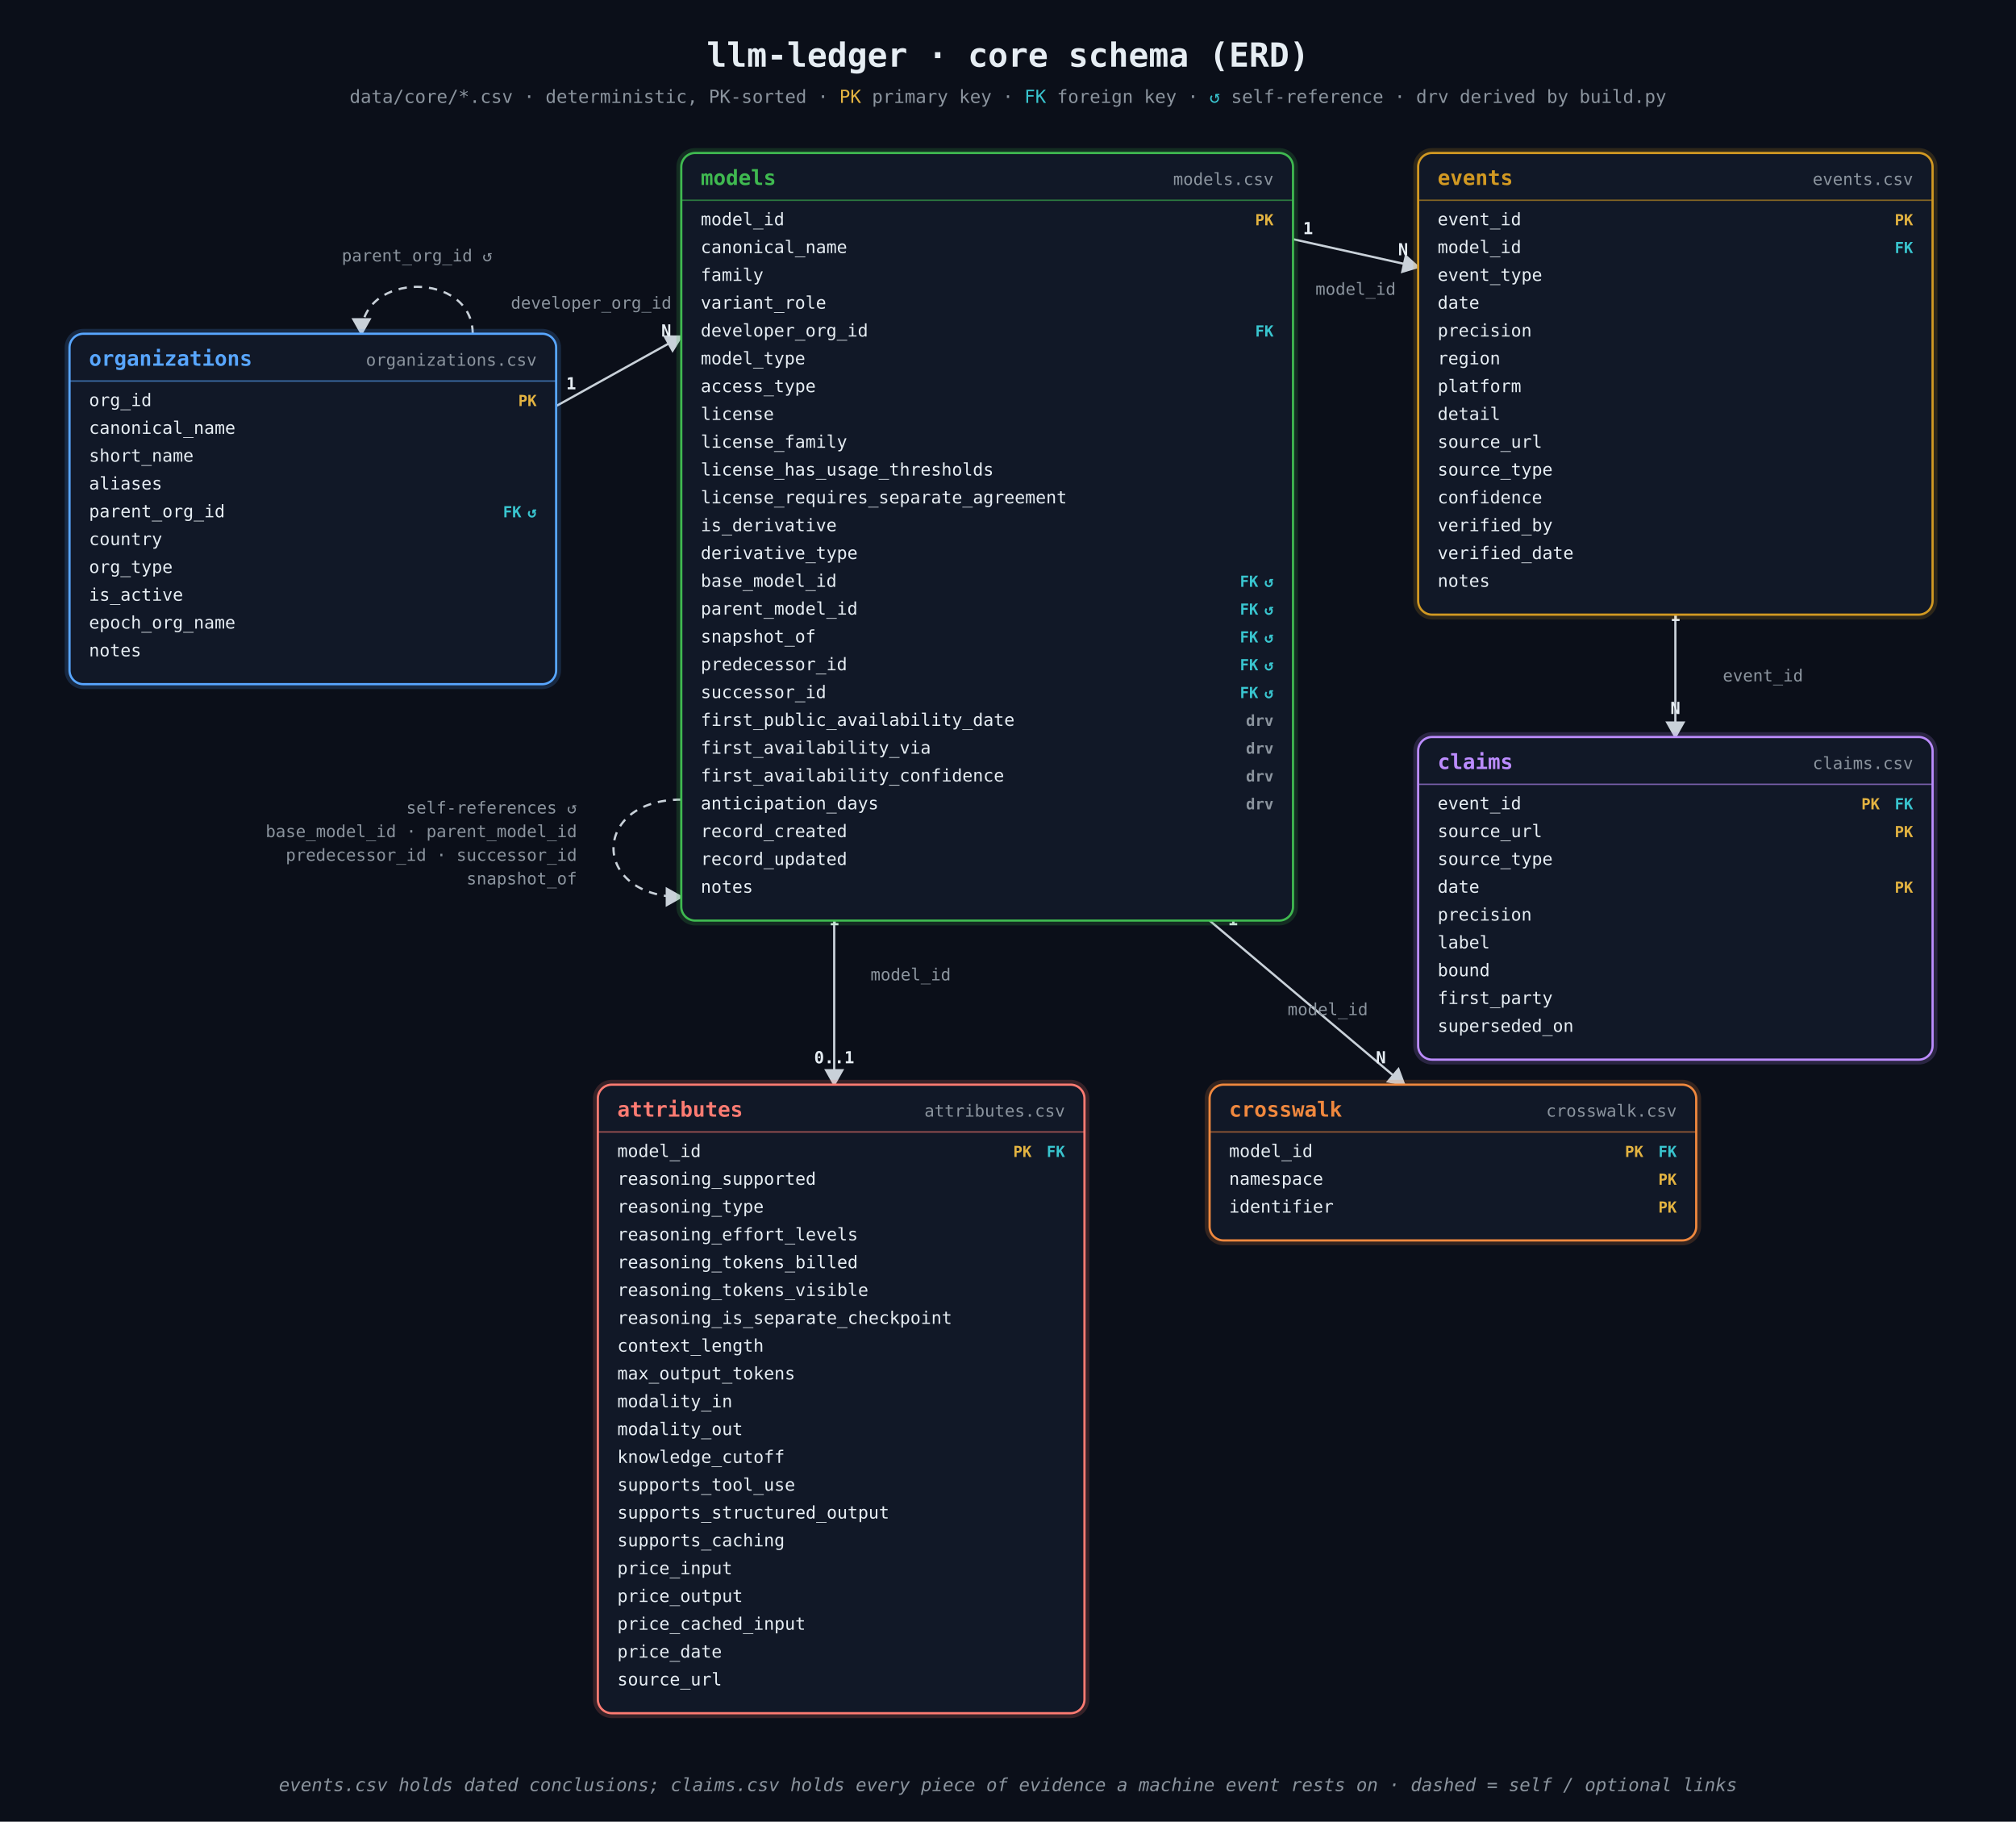
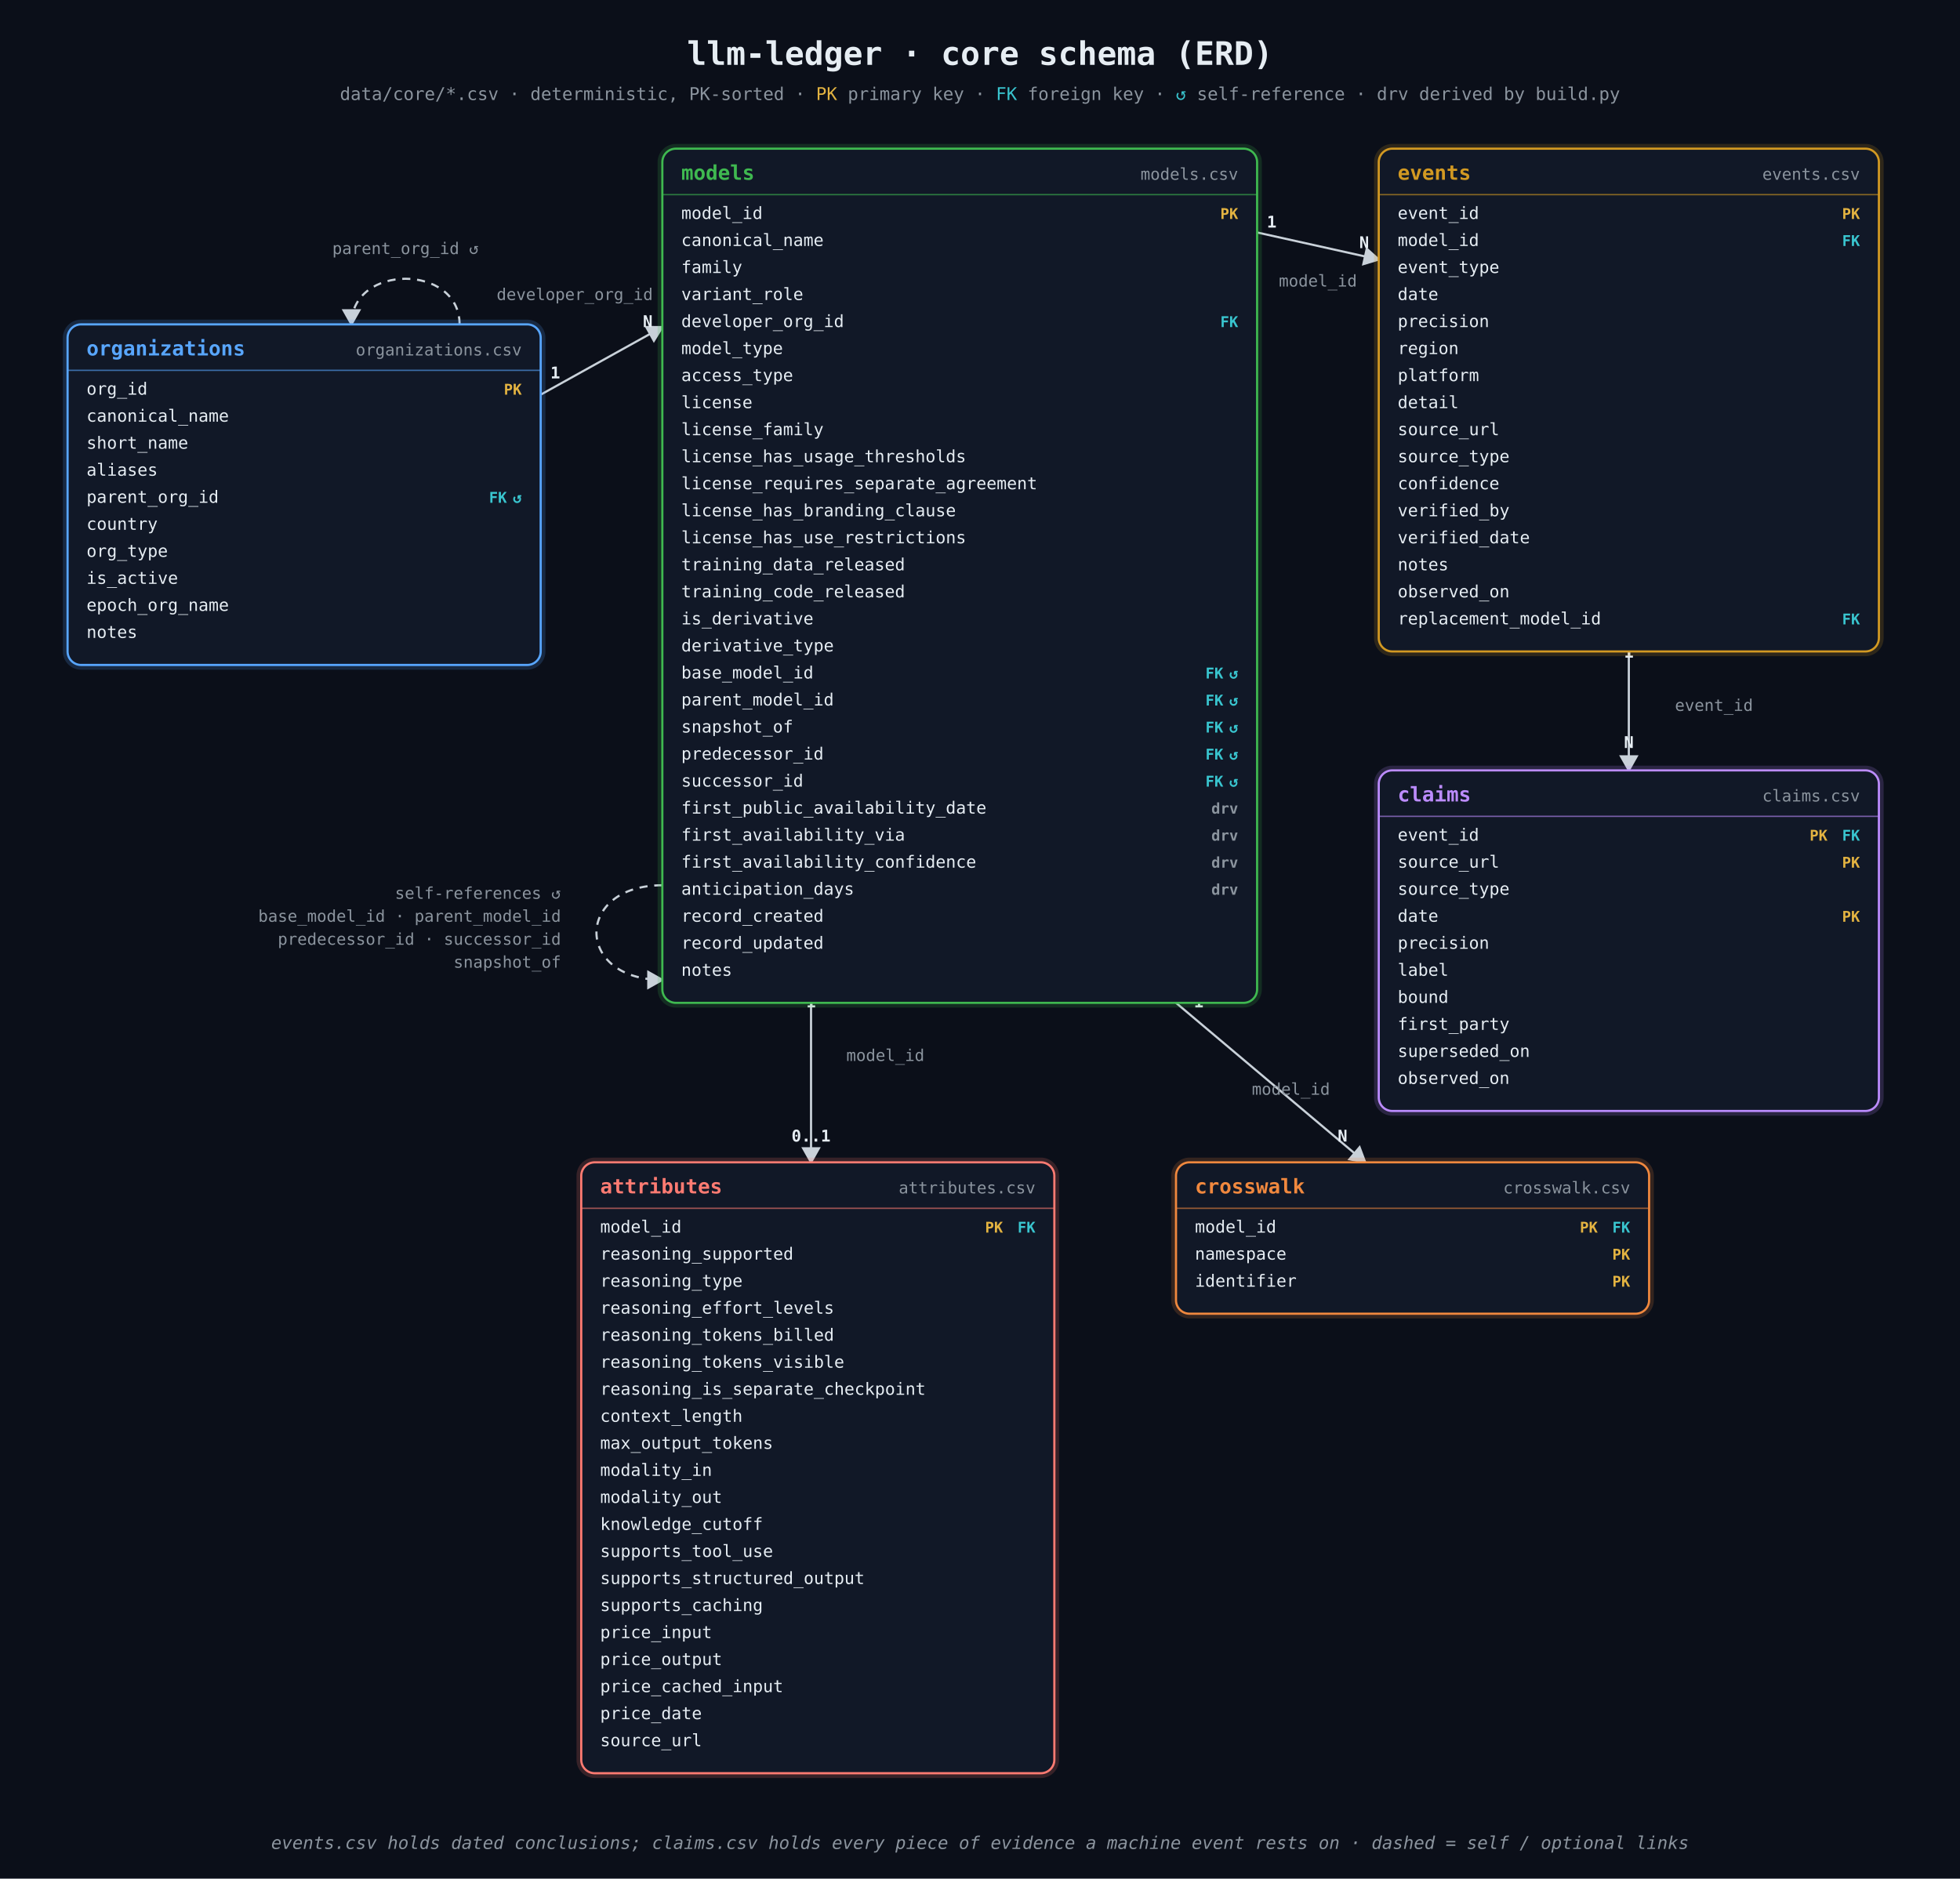
- <svg xmlns="http://www.w3.org/2000/svg" width="1450" height="1310" viewBox="0 0 1450 1310" font-family="ui-monospace, SFMono-Regular, Menlo, Consolas, monospace">
-   <rect width="1450" height="1310" fill="#0b0f19" />
+ <svg xmlns="http://www.w3.org/2000/svg" width="1450" height="1390" viewBox="0 0 1450 1390" font-family="ui-monospace, SFMono-Regular, Menlo, Consolas, monospace">
+   <rect width="1450" height="1390" fill="#0b0f19" />
  <defs>
    <marker id="arr" markerWidth="9" markerHeight="9" refX="7" refY="4.5" orient="auto">
      <path d="M0,0 L8,4.5 L0,9 z" fill="#c9d1d9" />
    </marker>
  </defs>
  <text x="725.0" y="48" text-anchor="middle" fill="#e6edf3" font-size="24" font-weight="bold">llm-ledger · core schema (ERD)</text>
  <text x="725.0" y="74" text-anchor="middle" fill="#8b949e" font-size="13">data/core/*.csv · deterministic, PK-sorted · <tspan fill="#e3b341">PK</tspan> primary key · <tspan fill="#39c5cf">FK</tspan> foreign key · <tspan fill="#39c5cf">↺</tspan> self-reference · <tspan fill="#8b949e">drv</tspan> derived by build.py</text>
  <line x1="400" y1="292" x2="490" y2="242" stroke="#c9d1d9" stroke-width="1.6" marker-end="url(#arr)" />
  <text x="483" y="222" fill="#8b949e" font-size="12" text-anchor="end">developer_org_id</text>
  <text x="410.8" y="280.0" fill="#e6edf3" font-size="12" font-weight="bold" text-anchor="middle">1</text>
  <text x="479.2" y="242.0" fill="#e6edf3" font-size="12" font-weight="bold" text-anchor="middle">N</text>
  <line x1="930" y1="172" x2="1020" y2="192" stroke="#c9d1d9" stroke-width="1.6" marker-end="url(#arr)" />
  <text x="975" y="212" fill="#8b949e" font-size="12" text-anchor="middle">model_id</text>
  <text x="940.8" y="168.4" fill="#e6edf3" font-size="12" font-weight="bold" text-anchor="middle">1</text>
  <text x="1009.2" y="183.6" fill="#e6edf3" font-size="12" font-weight="bold" text-anchor="middle">N</text>
-   <line x1="1205" y1="442" x2="1205" y2="530" stroke="#c9d1d9" stroke-width="1.6" marker-end="url(#arr)" />
-   <text x="1268" y="490" fill="#8b949e" font-size="12" text-anchor="middle">event_id</text>
-   <text x="1205.0" y="446.56" fill="#e6edf3" font-size="12" font-weight="bold" text-anchor="middle">1</text>
-   <text x="1205.0" y="513.44" fill="#e6edf3" font-size="12" font-weight="bold" text-anchor="middle">N</text>
-   <line x1="600" y1="662" x2="600" y2="780" stroke="#c9d1d9" stroke-width="1.6" marker-end="url(#arr)" />
-   <text x="655" y="705" fill="#8b949e" font-size="12" text-anchor="middle">model_id</text>
-   <text x="600.0" y="665.36" fill="#e6edf3" font-size="12" font-weight="bold" text-anchor="middle">1</text>
-   <text x="600.0" y="764.64" fill="#e6edf3" font-size="12" font-weight="bold" text-anchor="middle">0..1</text>
-   <line x1="870" y1="662" x2="1010" y2="780" stroke="#c9d1d9" stroke-width="1.6" marker-end="url(#arr)" />
-   <text x="955" y="730" fill="#8b949e" font-size="12" text-anchor="middle">model_id</text>
-   <text x="886.8" y="665.36" fill="#e6edf3" font-size="12" font-weight="bold" text-anchor="middle">1</text>
-   <text x="993.2" y="764.64" fill="#e6edf3" font-size="12" font-weight="bold" text-anchor="middle">N</text>
-   <path d="M 490,575 C 425,575 425,645 490,645" fill="none" stroke="#c9d1d9" stroke-width="1.6" stroke-dasharray="6 5" marker-end="url(#arr)" />
-   <text x="415" y="585" fill="#8b949e" font-size="12" text-anchor="end">self-references ↺</text>
-   <text x="415" y="602" fill="#8b949e" font-size="12" text-anchor="end">base_model_id · parent_model_id</text>
-   <text x="415" y="619" fill="#8b949e" font-size="12" text-anchor="end">predecessor_id · successor_id</text>
-   <text x="415" y="636" fill="#8b949e" font-size="12" text-anchor="end">snapshot_of</text>
+   <line x1="1205" y1="482" x2="1205" y2="570" stroke="#c9d1d9" stroke-width="1.6" marker-end="url(#arr)" />
+   <text x="1268" y="526" fill="#8b949e" font-size="12" text-anchor="middle">event_id</text>
+   <text x="1205.0" y="486.56" fill="#e6edf3" font-size="12" font-weight="bold" text-anchor="middle">1</text>
+   <text x="1205.0" y="553.44" fill="#e6edf3" font-size="12" font-weight="bold" text-anchor="middle">N</text>
+   <line x1="600" y1="742" x2="600" y2="860" stroke="#c9d1d9" stroke-width="1.6" marker-end="url(#arr)" />
+   <text x="655" y="785" fill="#8b949e" font-size="12" text-anchor="middle">model_id</text>
+   <text x="600.0" y="745.36" fill="#e6edf3" font-size="12" font-weight="bold" text-anchor="middle">1</text>
+   <text x="600.0" y="844.64" fill="#e6edf3" font-size="12" font-weight="bold" text-anchor="middle">0..1</text>
+   <line x1="870" y1="742" x2="1010" y2="860" stroke="#c9d1d9" stroke-width="1.6" marker-end="url(#arr)" />
+   <text x="955" y="810" fill="#8b949e" font-size="12" text-anchor="middle">model_id</text>
+   <text x="886.8" y="745.36" fill="#e6edf3" font-size="12" font-weight="bold" text-anchor="middle">1</text>
+   <text x="993.2" y="844.64" fill="#e6edf3" font-size="12" font-weight="bold" text-anchor="middle">N</text>
+   <path d="M 490,655 C 425,655 425,725 490,725" fill="none" stroke="#c9d1d9" stroke-width="1.6" stroke-dasharray="6 5" marker-end="url(#arr)" />
+   <text x="415" y="665" fill="#8b949e" font-size="12" text-anchor="end">self-references ↺</text>
+   <text x="415" y="682" fill="#8b949e" font-size="12" text-anchor="end">base_model_id · parent_model_id</text>
+   <text x="415" y="699" fill="#8b949e" font-size="12" text-anchor="end">predecessor_id · successor_id</text>
+   <text x="415" y="716" fill="#8b949e" font-size="12" text-anchor="end">snapshot_of</text>
  <path d="M 340,240 C 340,195 260,195 260,240" fill="none" stroke="#c9d1d9" stroke-width="1.6" stroke-dasharray="6 5" marker-end="url(#arr)" />
  <text x="300" y="188" fill="#8b949e" font-size="12" text-anchor="middle">parent_org_id ↺</text>
  <rect x="50" y="240" width="350" height="252" rx="10" fill="none" stroke="#58a6ff" stroke-width="7" stroke-opacity="0.18" />
  <rect x="50" y="240" width="350" height="252" rx="10" fill="#111827" stroke="#58a6ff" stroke-width="1.6" />
  <path d="M 50,274 h 350" stroke="#58a6ff" stroke-width="1" stroke-opacity="0.6" />
  <text x="64" y="263" fill="#58a6ff" font-size="15" font-weight="bold">organizations</text>
  <text x="386" y="263" fill="#8b949e" font-size="12" text-anchor="end">organizations.csv</text>
  <text x="64" y="292" fill="#e6edf3" font-size="12.5">org_id</text>
  <text x="386" y="292" fill="#e3b341" font-size="11" font-weight="bold" text-anchor="end">PK</text>
  <text x="64" y="312" fill="#e6edf3" font-size="12.5">canonical_name</text>
  <text x="64" y="332" fill="#e6edf3" font-size="12.5">short_name</text>
  <text x="64" y="352" fill="#e6edf3" font-size="12.5">aliases</text>
  <text x="64" y="372" fill="#e6edf3" font-size="12.5">parent_org_id</text>
  <text x="386" y="372" fill="#39c5cf" font-size="11" font-weight="bold" text-anchor="end">↺</text>
  <text x="375" y="372" fill="#39c5cf" font-size="11" font-weight="bold" text-anchor="end">FK</text>
  <text x="64" y="392" fill="#e6edf3" font-size="12.5">country</text>
  <text x="64" y="412" fill="#e6edf3" font-size="12.5">org_type</text>
  <text x="64" y="432" fill="#e6edf3" font-size="12.5">is_active</text>
  <text x="64" y="452" fill="#e6edf3" font-size="12.5">epoch_org_name</text>
  <text x="64" y="472" fill="#e6edf3" font-size="12.5">notes</text>
-   <rect x="490" y="110" width="440" height="552" rx="10" fill="none" stroke="#3fb950" stroke-width="7" stroke-opacity="0.18" />
-   <rect x="490" y="110" width="440" height="552" rx="10" fill="#111827" stroke="#3fb950" stroke-width="1.6" />
+   <rect x="490" y="110" width="440" height="632" rx="10" fill="none" stroke="#3fb950" stroke-width="7" stroke-opacity="0.18" />
+   <rect x="490" y="110" width="440" height="632" rx="10" fill="#111827" stroke="#3fb950" stroke-width="1.6" />
  <path d="M 490,144 h 440" stroke="#3fb950" stroke-width="1" stroke-opacity="0.6" />
  <text x="504" y="133" fill="#3fb950" font-size="15" font-weight="bold">models</text>
  <text x="916" y="133" fill="#8b949e" font-size="12" text-anchor="end">models.csv</text>
  <text x="504" y="162" fill="#e6edf3" font-size="12.5">model_id</text>
  <text x="916" y="162" fill="#e3b341" font-size="11" font-weight="bold" text-anchor="end">PK</text>
  <text x="504" y="182" fill="#e6edf3" font-size="12.5">canonical_name</text>
  <text x="504" y="202" fill="#e6edf3" font-size="12.5">family</text>
  <text x="504" y="222" fill="#e6edf3" font-size="12.5">variant_role</text>
  <text x="504" y="242" fill="#e6edf3" font-size="12.5">developer_org_id</text>
  <text x="916" y="242" fill="#39c5cf" font-size="11" font-weight="bold" text-anchor="end">FK</text>
  <text x="504" y="262" fill="#e6edf3" font-size="12.5">model_type</text>
  <text x="504" y="282" fill="#e6edf3" font-size="12.5">access_type</text>
  <text x="504" y="302" fill="#e6edf3" font-size="12.5">license</text>
  <text x="504" y="322" fill="#e6edf3" font-size="12.5">license_family</text>
  <text x="504" y="342" fill="#e6edf3" font-size="12.5">license_has_usage_thresholds</text>
  <text x="504" y="362" fill="#e6edf3" font-size="12.5">license_requires_separate_agreement</text>
-   <text x="504" y="382" fill="#e6edf3" font-size="12.5">is_derivative</text>
-   <text x="504" y="402" fill="#e6edf3" font-size="12.5">derivative_type</text>
-   <text x="504" y="422" fill="#e6edf3" font-size="12.5">base_model_id</text>
-   <text x="916" y="422" fill="#39c5cf" font-size="11" font-weight="bold" text-anchor="end">↺</text>
-   <text x="905" y="422" fill="#39c5cf" font-size="11" font-weight="bold" text-anchor="end">FK</text>
-   <text x="504" y="442" fill="#e6edf3" font-size="12.5">parent_model_id</text>
-   <text x="916" y="442" fill="#39c5cf" font-size="11" font-weight="bold" text-anchor="end">↺</text>
-   <text x="905" y="442" fill="#39c5cf" font-size="11" font-weight="bold" text-anchor="end">FK</text>
-   <text x="504" y="462" fill="#e6edf3" font-size="12.5">snapshot_of</text>
-   <text x="916" y="462" fill="#39c5cf" font-size="11" font-weight="bold" text-anchor="end">↺</text>
-   <text x="905" y="462" fill="#39c5cf" font-size="11" font-weight="bold" text-anchor="end">FK</text>
-   <text x="504" y="482" fill="#e6edf3" font-size="12.5">predecessor_id</text>
-   <text x="916" y="482" fill="#39c5cf" font-size="11" font-weight="bold" text-anchor="end">↺</text>
-   <text x="905" y="482" fill="#39c5cf" font-size="11" font-weight="bold" text-anchor="end">FK</text>
-   <text x="504" y="502" fill="#e6edf3" font-size="12.5">successor_id</text>
+   <text x="504" y="382" fill="#e6edf3" font-size="12.5">license_has_branding_clause</text>
+   <text x="504" y="402" fill="#e6edf3" font-size="12.5">license_has_use_restrictions</text>
+   <text x="504" y="422" fill="#e6edf3" font-size="12.5">training_data_released</text>
+   <text x="504" y="442" fill="#e6edf3" font-size="12.5">training_code_released</text>
+   <text x="504" y="462" fill="#e6edf3" font-size="12.5">is_derivative</text>
+   <text x="504" y="482" fill="#e6edf3" font-size="12.5">derivative_type</text>
+   <text x="504" y="502" fill="#e6edf3" font-size="12.5">base_model_id</text>
  <text x="916" y="502" fill="#39c5cf" font-size="11" font-weight="bold" text-anchor="end">↺</text>
  <text x="905" y="502" fill="#39c5cf" font-size="11" font-weight="bold" text-anchor="end">FK</text>
-   <text x="504" y="522" fill="#e6edf3" font-size="12.5">first_public_availability_date</text>
-   <text x="916" y="522" fill="#8b949e" font-size="11" font-weight="bold" text-anchor="end">drv</text>
-   <text x="504" y="542" fill="#e6edf3" font-size="12.5">first_availability_via</text>
-   <text x="916" y="542" fill="#8b949e" font-size="11" font-weight="bold" text-anchor="end">drv</text>
-   <text x="504" y="562" fill="#e6edf3" font-size="12.5">first_availability_confidence</text>
-   <text x="916" y="562" fill="#8b949e" font-size="11" font-weight="bold" text-anchor="end">drv</text>
-   <text x="504" y="582" fill="#e6edf3" font-size="12.5">anticipation_days</text>
-   <text x="916" y="582" fill="#8b949e" font-size="11" font-weight="bold" text-anchor="end">drv</text>
-   <text x="504" y="602" fill="#e6edf3" font-size="12.5">record_created</text>
-   <text x="504" y="622" fill="#e6edf3" font-size="12.5">record_updated</text>
-   <text x="504" y="642" fill="#e6edf3" font-size="12.5">notes</text>
-   <rect x="1020" y="110" width="370" height="332" rx="10" fill="none" stroke="#d29922" stroke-width="7" stroke-opacity="0.18" />
-   <rect x="1020" y="110" width="370" height="332" rx="10" fill="#111827" stroke="#d29922" stroke-width="1.6" />
+   <text x="504" y="522" fill="#e6edf3" font-size="12.5">parent_model_id</text>
+   <text x="916" y="522" fill="#39c5cf" font-size="11" font-weight="bold" text-anchor="end">↺</text>
+   <text x="905" y="522" fill="#39c5cf" font-size="11" font-weight="bold" text-anchor="end">FK</text>
+   <text x="504" y="542" fill="#e6edf3" font-size="12.5">snapshot_of</text>
+   <text x="916" y="542" fill="#39c5cf" font-size="11" font-weight="bold" text-anchor="end">↺</text>
+   <text x="905" y="542" fill="#39c5cf" font-size="11" font-weight="bold" text-anchor="end">FK</text>
+   <text x="504" y="562" fill="#e6edf3" font-size="12.5">predecessor_id</text>
+   <text x="916" y="562" fill="#39c5cf" font-size="11" font-weight="bold" text-anchor="end">↺</text>
+   <text x="905" y="562" fill="#39c5cf" font-size="11" font-weight="bold" text-anchor="end">FK</text>
+   <text x="504" y="582" fill="#e6edf3" font-size="12.5">successor_id</text>
+   <text x="916" y="582" fill="#39c5cf" font-size="11" font-weight="bold" text-anchor="end">↺</text>
+   <text x="905" y="582" fill="#39c5cf" font-size="11" font-weight="bold" text-anchor="end">FK</text>
+   <text x="504" y="602" fill="#e6edf3" font-size="12.5">first_public_availability_date</text>
+   <text x="916" y="602" fill="#8b949e" font-size="11" font-weight="bold" text-anchor="end">drv</text>
+   <text x="504" y="622" fill="#e6edf3" font-size="12.5">first_availability_via</text>
+   <text x="916" y="622" fill="#8b949e" font-size="11" font-weight="bold" text-anchor="end">drv</text>
+   <text x="504" y="642" fill="#e6edf3" font-size="12.5">first_availability_confidence</text>
+   <text x="916" y="642" fill="#8b949e" font-size="11" font-weight="bold" text-anchor="end">drv</text>
+   <text x="504" y="662" fill="#e6edf3" font-size="12.5">anticipation_days</text>
+   <text x="916" y="662" fill="#8b949e" font-size="11" font-weight="bold" text-anchor="end">drv</text>
+   <text x="504" y="682" fill="#e6edf3" font-size="12.5">record_created</text>
+   <text x="504" y="702" fill="#e6edf3" font-size="12.5">record_updated</text>
+   <text x="504" y="722" fill="#e6edf3" font-size="12.5">notes</text>
+   <rect x="1020" y="110" width="370" height="372" rx="10" fill="none" stroke="#d29922" stroke-width="7" stroke-opacity="0.18" />
+   <rect x="1020" y="110" width="370" height="372" rx="10" fill="#111827" stroke="#d29922" stroke-width="1.6" />
  <path d="M 1020,144 h 370" stroke="#d29922" stroke-width="1" stroke-opacity="0.6" />
  <text x="1034" y="133" fill="#d29922" font-size="15" font-weight="bold">events</text>
  <text x="1376" y="133" fill="#8b949e" font-size="12" text-anchor="end">events.csv</text>
  <text x="1034" y="162" fill="#e6edf3" font-size="12.5">event_id</text>
  <text x="1376" y="162" fill="#e3b341" font-size="11" font-weight="bold" text-anchor="end">PK</text>
  <text x="1034" y="182" fill="#e6edf3" font-size="12.5">model_id</text>
  <text x="1376" y="182" fill="#39c5cf" font-size="11" font-weight="bold" text-anchor="end">FK</text>
  <text x="1034" y="202" fill="#e6edf3" font-size="12.5">event_type</text>
  <text x="1034" y="222" fill="#e6edf3" font-size="12.5">date</text>
  <text x="1034" y="242" fill="#e6edf3" font-size="12.5">precision</text>
  <text x="1034" y="262" fill="#e6edf3" font-size="12.5">region</text>
  <text x="1034" y="282" fill="#e6edf3" font-size="12.5">platform</text>
  <text x="1034" y="302" fill="#e6edf3" font-size="12.5">detail</text>
  <text x="1034" y="322" fill="#e6edf3" font-size="12.5">source_url</text>
  <text x="1034" y="342" fill="#e6edf3" font-size="12.5">source_type</text>
  <text x="1034" y="362" fill="#e6edf3" font-size="12.5">confidence</text>
  <text x="1034" y="382" fill="#e6edf3" font-size="12.5">verified_by</text>
  <text x="1034" y="402" fill="#e6edf3" font-size="12.5">verified_date</text>
  <text x="1034" y="422" fill="#e6edf3" font-size="12.5">notes</text>
-   <rect x="1020" y="530" width="370" height="232" rx="10" fill="none" stroke="#bc8cff" stroke-width="7" stroke-opacity="0.18" />
-   <rect x="1020" y="530" width="370" height="232" rx="10" fill="#111827" stroke="#bc8cff" stroke-width="1.6" />
-   <path d="M 1020,564 h 370" stroke="#bc8cff" stroke-width="1" stroke-opacity="0.6" />
-   <text x="1034" y="553" fill="#bc8cff" font-size="15" font-weight="bold">claims</text>
-   <text x="1376" y="553" fill="#8b949e" font-size="12" text-anchor="end">claims.csv</text>
-   <text x="1034" y="582" fill="#e6edf3" font-size="12.5">event_id</text>
-   <text x="1376" y="582" fill="#39c5cf" font-size="11" font-weight="bold" text-anchor="end">FK</text>
-   <text x="1352" y="582" fill="#e3b341" font-size="11" font-weight="bold" text-anchor="end">PK</text>
-   <text x="1034" y="602" fill="#e6edf3" font-size="12.5">source_url</text>
-   <text x="1376" y="602" fill="#e3b341" font-size="11" font-weight="bold" text-anchor="end">PK</text>
-   <text x="1034" y="622" fill="#e6edf3" font-size="12.5">source_type</text>
-   <text x="1034" y="642" fill="#e6edf3" font-size="12.5">date</text>
+   <text x="1034" y="442" fill="#e6edf3" font-size="12.5">observed_on</text>
+   <text x="1034" y="462" fill="#e6edf3" font-size="12.5">replacement_model_id</text>
+   <text x="1376" y="462" fill="#39c5cf" font-size="11" font-weight="bold" text-anchor="end">FK</text>
+   <rect x="1020" y="570" width="370" height="252" rx="10" fill="none" stroke="#bc8cff" stroke-width="7" stroke-opacity="0.18" />
+   <rect x="1020" y="570" width="370" height="252" rx="10" fill="#111827" stroke="#bc8cff" stroke-width="1.6" />
+   <path d="M 1020,604 h 370" stroke="#bc8cff" stroke-width="1" stroke-opacity="0.6" />
+   <text x="1034" y="593" fill="#bc8cff" font-size="15" font-weight="bold">claims</text>
+   <text x="1376" y="593" fill="#8b949e" font-size="12" text-anchor="end">claims.csv</text>
+   <text x="1034" y="622" fill="#e6edf3" font-size="12.5">event_id</text>
+   <text x="1376" y="622" fill="#39c5cf" font-size="11" font-weight="bold" text-anchor="end">FK</text>
+   <text x="1352" y="622" fill="#e3b341" font-size="11" font-weight="bold" text-anchor="end">PK</text>
+   <text x="1034" y="642" fill="#e6edf3" font-size="12.5">source_url</text>
  <text x="1376" y="642" fill="#e3b341" font-size="11" font-weight="bold" text-anchor="end">PK</text>
-   <text x="1034" y="662" fill="#e6edf3" font-size="12.5">precision</text>
-   <text x="1034" y="682" fill="#e6edf3" font-size="12.5">label</text>
-   <text x="1034" y="702" fill="#e6edf3" font-size="12.5">bound</text>
-   <text x="1034" y="722" fill="#e6edf3" font-size="12.5">first_party</text>
-   <text x="1034" y="742" fill="#e6edf3" font-size="12.5">superseded_on</text>
-   <rect x="430" y="780" width="350" height="452" rx="10" fill="none" stroke="#ff7b72" stroke-width="7" stroke-opacity="0.18" />
-   <rect x="430" y="780" width="350" height="452" rx="10" fill="#111827" stroke="#ff7b72" stroke-width="1.6" />
-   <path d="M 430,814 h 350" stroke="#ff7b72" stroke-width="1" stroke-opacity="0.6" />
-   <text x="444" y="803" fill="#ff7b72" font-size="15" font-weight="bold">attributes</text>
-   <text x="766" y="803" fill="#8b949e" font-size="12" text-anchor="end">attributes.csv</text>
-   <text x="444" y="832" fill="#e6edf3" font-size="12.5">model_id</text>
-   <text x="766" y="832" fill="#39c5cf" font-size="11" font-weight="bold" text-anchor="end">FK</text>
-   <text x="742" y="832" fill="#e3b341" font-size="11" font-weight="bold" text-anchor="end">PK</text>
-   <text x="444" y="852" fill="#e6edf3" font-size="12.5">reasoning_supported</text>
-   <text x="444" y="872" fill="#e6edf3" font-size="12.5">reasoning_type</text>
-   <text x="444" y="892" fill="#e6edf3" font-size="12.5">reasoning_effort_levels</text>
-   <text x="444" y="912" fill="#e6edf3" font-size="12.5">reasoning_tokens_billed</text>
-   <text x="444" y="932" fill="#e6edf3" font-size="12.5">reasoning_tokens_visible</text>
-   <text x="444" y="952" fill="#e6edf3" font-size="12.5">reasoning_is_separate_checkpoint</text>
-   <text x="444" y="972" fill="#e6edf3" font-size="12.5">context_length</text>
-   <text x="444" y="992" fill="#e6edf3" font-size="12.5">max_output_tokens</text>
-   <text x="444" y="1012" fill="#e6edf3" font-size="12.5">modality_in</text>
-   <text x="444" y="1032" fill="#e6edf3" font-size="12.5">modality_out</text>
-   <text x="444" y="1052" fill="#e6edf3" font-size="12.5">knowledge_cutoff</text>
-   <text x="444" y="1072" fill="#e6edf3" font-size="12.5">supports_tool_use</text>
-   <text x="444" y="1092" fill="#e6edf3" font-size="12.5">supports_structured_output</text>
-   <text x="444" y="1112" fill="#e6edf3" font-size="12.5">supports_caching</text>
-   <text x="444" y="1132" fill="#e6edf3" font-size="12.5">price_input</text>
-   <text x="444" y="1152" fill="#e6edf3" font-size="12.5">price_output</text>
-   <text x="444" y="1172" fill="#e6edf3" font-size="12.5">price_cached_input</text>
-   <text x="444" y="1192" fill="#e6edf3" font-size="12.5">price_date</text>
-   <text x="444" y="1212" fill="#e6edf3" font-size="12.5">source_url</text>
-   <rect x="870" y="780" width="350" height="112" rx="10" fill="none" stroke="#f0883e" stroke-width="7" stroke-opacity="0.18" />
-   <rect x="870" y="780" width="350" height="112" rx="10" fill="#111827" stroke="#f0883e" stroke-width="1.6" />
-   <path d="M 870,814 h 350" stroke="#f0883e" stroke-width="1" stroke-opacity="0.6" />
-   <text x="884" y="803" fill="#f0883e" font-size="15" font-weight="bold">crosswalk</text>
-   <text x="1206" y="803" fill="#8b949e" font-size="12" text-anchor="end">crosswalk.csv</text>
-   <text x="884" y="832" fill="#e6edf3" font-size="12.5">model_id</text>
-   <text x="1206" y="832" fill="#39c5cf" font-size="11" font-weight="bold" text-anchor="end">FK</text>
-   <text x="1182" y="832" fill="#e3b341" font-size="11" font-weight="bold" text-anchor="end">PK</text>
-   <text x="884" y="852" fill="#e6edf3" font-size="12.5">namespace</text>
-   <text x="1206" y="852" fill="#e3b341" font-size="11" font-weight="bold" text-anchor="end">PK</text>
-   <text x="884" y="872" fill="#e6edf3" font-size="12.5">identifier</text>
-   <text x="1206" y="872" fill="#e3b341" font-size="11" font-weight="bold" text-anchor="end">PK</text>
-   <text x="725.0" y="1288" text-anchor="middle" fill="#8b949e" font-size="13" font-style="italic">events.csv holds dated conclusions; claims.csv holds every piece of evidence a machine event rests on · dashed = self / optional links</text>
+   <text x="1034" y="662" fill="#e6edf3" font-size="12.5">source_type</text>
+   <text x="1034" y="682" fill="#e6edf3" font-size="12.5">date</text>
+   <text x="1376" y="682" fill="#e3b341" font-size="11" font-weight="bold" text-anchor="end">PK</text>
+   <text x="1034" y="702" fill="#e6edf3" font-size="12.5">precision</text>
+   <text x="1034" y="722" fill="#e6edf3" font-size="12.5">label</text>
+   <text x="1034" y="742" fill="#e6edf3" font-size="12.5">bound</text>
+   <text x="1034" y="762" fill="#e6edf3" font-size="12.5">first_party</text>
+   <text x="1034" y="782" fill="#e6edf3" font-size="12.5">superseded_on</text>
+   <text x="1034" y="802" fill="#e6edf3" font-size="12.5">observed_on</text>
+   <rect x="430" y="860" width="350" height="452" rx="10" fill="none" stroke="#ff7b72" stroke-width="7" stroke-opacity="0.18" />
+   <rect x="430" y="860" width="350" height="452" rx="10" fill="#111827" stroke="#ff7b72" stroke-width="1.6" />
+   <path d="M 430,894 h 350" stroke="#ff7b72" stroke-width="1" stroke-opacity="0.6" />
+   <text x="444" y="883" fill="#ff7b72" font-size="15" font-weight="bold">attributes</text>
+   <text x="766" y="883" fill="#8b949e" font-size="12" text-anchor="end">attributes.csv</text>
+   <text x="444" y="912" fill="#e6edf3" font-size="12.5">model_id</text>
+   <text x="766" y="912" fill="#39c5cf" font-size="11" font-weight="bold" text-anchor="end">FK</text>
+   <text x="742" y="912" fill="#e3b341" font-size="11" font-weight="bold" text-anchor="end">PK</text>
+   <text x="444" y="932" fill="#e6edf3" font-size="12.5">reasoning_supported</text>
+   <text x="444" y="952" fill="#e6edf3" font-size="12.5">reasoning_type</text>
+   <text x="444" y="972" fill="#e6edf3" font-size="12.5">reasoning_effort_levels</text>
+   <text x="444" y="992" fill="#e6edf3" font-size="12.5">reasoning_tokens_billed</text>
+   <text x="444" y="1012" fill="#e6edf3" font-size="12.5">reasoning_tokens_visible</text>
+   <text x="444" y="1032" fill="#e6edf3" font-size="12.5">reasoning_is_separate_checkpoint</text>
+   <text x="444" y="1052" fill="#e6edf3" font-size="12.5">context_length</text>
+   <text x="444" y="1072" fill="#e6edf3" font-size="12.5">max_output_tokens</text>
+   <text x="444" y="1092" fill="#e6edf3" font-size="12.5">modality_in</text>
+   <text x="444" y="1112" fill="#e6edf3" font-size="12.5">modality_out</text>
+   <text x="444" y="1132" fill="#e6edf3" font-size="12.5">knowledge_cutoff</text>
+   <text x="444" y="1152" fill="#e6edf3" font-size="12.5">supports_tool_use</text>
+   <text x="444" y="1172" fill="#e6edf3" font-size="12.5">supports_structured_output</text>
+   <text x="444" y="1192" fill="#e6edf3" font-size="12.5">supports_caching</text>
+   <text x="444" y="1212" fill="#e6edf3" font-size="12.5">price_input</text>
+   <text x="444" y="1232" fill="#e6edf3" font-size="12.5">price_output</text>
+   <text x="444" y="1252" fill="#e6edf3" font-size="12.5">price_cached_input</text>
+   <text x="444" y="1272" fill="#e6edf3" font-size="12.5">price_date</text>
+   <text x="444" y="1292" fill="#e6edf3" font-size="12.5">source_url</text>
+   <rect x="870" y="860" width="350" height="112" rx="10" fill="none" stroke="#f0883e" stroke-width="7" stroke-opacity="0.18" />
+   <rect x="870" y="860" width="350" height="112" rx="10" fill="#111827" stroke="#f0883e" stroke-width="1.6" />
+   <path d="M 870,894 h 350" stroke="#f0883e" stroke-width="1" stroke-opacity="0.6" />
+   <text x="884" y="883" fill="#f0883e" font-size="15" font-weight="bold">crosswalk</text>
+   <text x="1206" y="883" fill="#8b949e" font-size="12" text-anchor="end">crosswalk.csv</text>
+   <text x="884" y="912" fill="#e6edf3" font-size="12.5">model_id</text>
+   <text x="1206" y="912" fill="#39c5cf" font-size="11" font-weight="bold" text-anchor="end">FK</text>
+   <text x="1182" y="912" fill="#e3b341" font-size="11" font-weight="bold" text-anchor="end">PK</text>
+   <text x="884" y="932" fill="#e6edf3" font-size="12.5">namespace</text>
+   <text x="1206" y="932" fill="#e3b341" font-size="11" font-weight="bold" text-anchor="end">PK</text>
+   <text x="884" y="952" fill="#e6edf3" font-size="12.5">identifier</text>
+   <text x="1206" y="952" fill="#e3b341" font-size="11" font-weight="bold" text-anchor="end">PK</text>
+   <text x="725.0" y="1368" text-anchor="middle" fill="#8b949e" font-size="13" font-style="italic">events.csv holds dated conclusions; claims.csv holds every piece of evidence a machine event rests on · dashed = self / optional links</text>
</svg>
